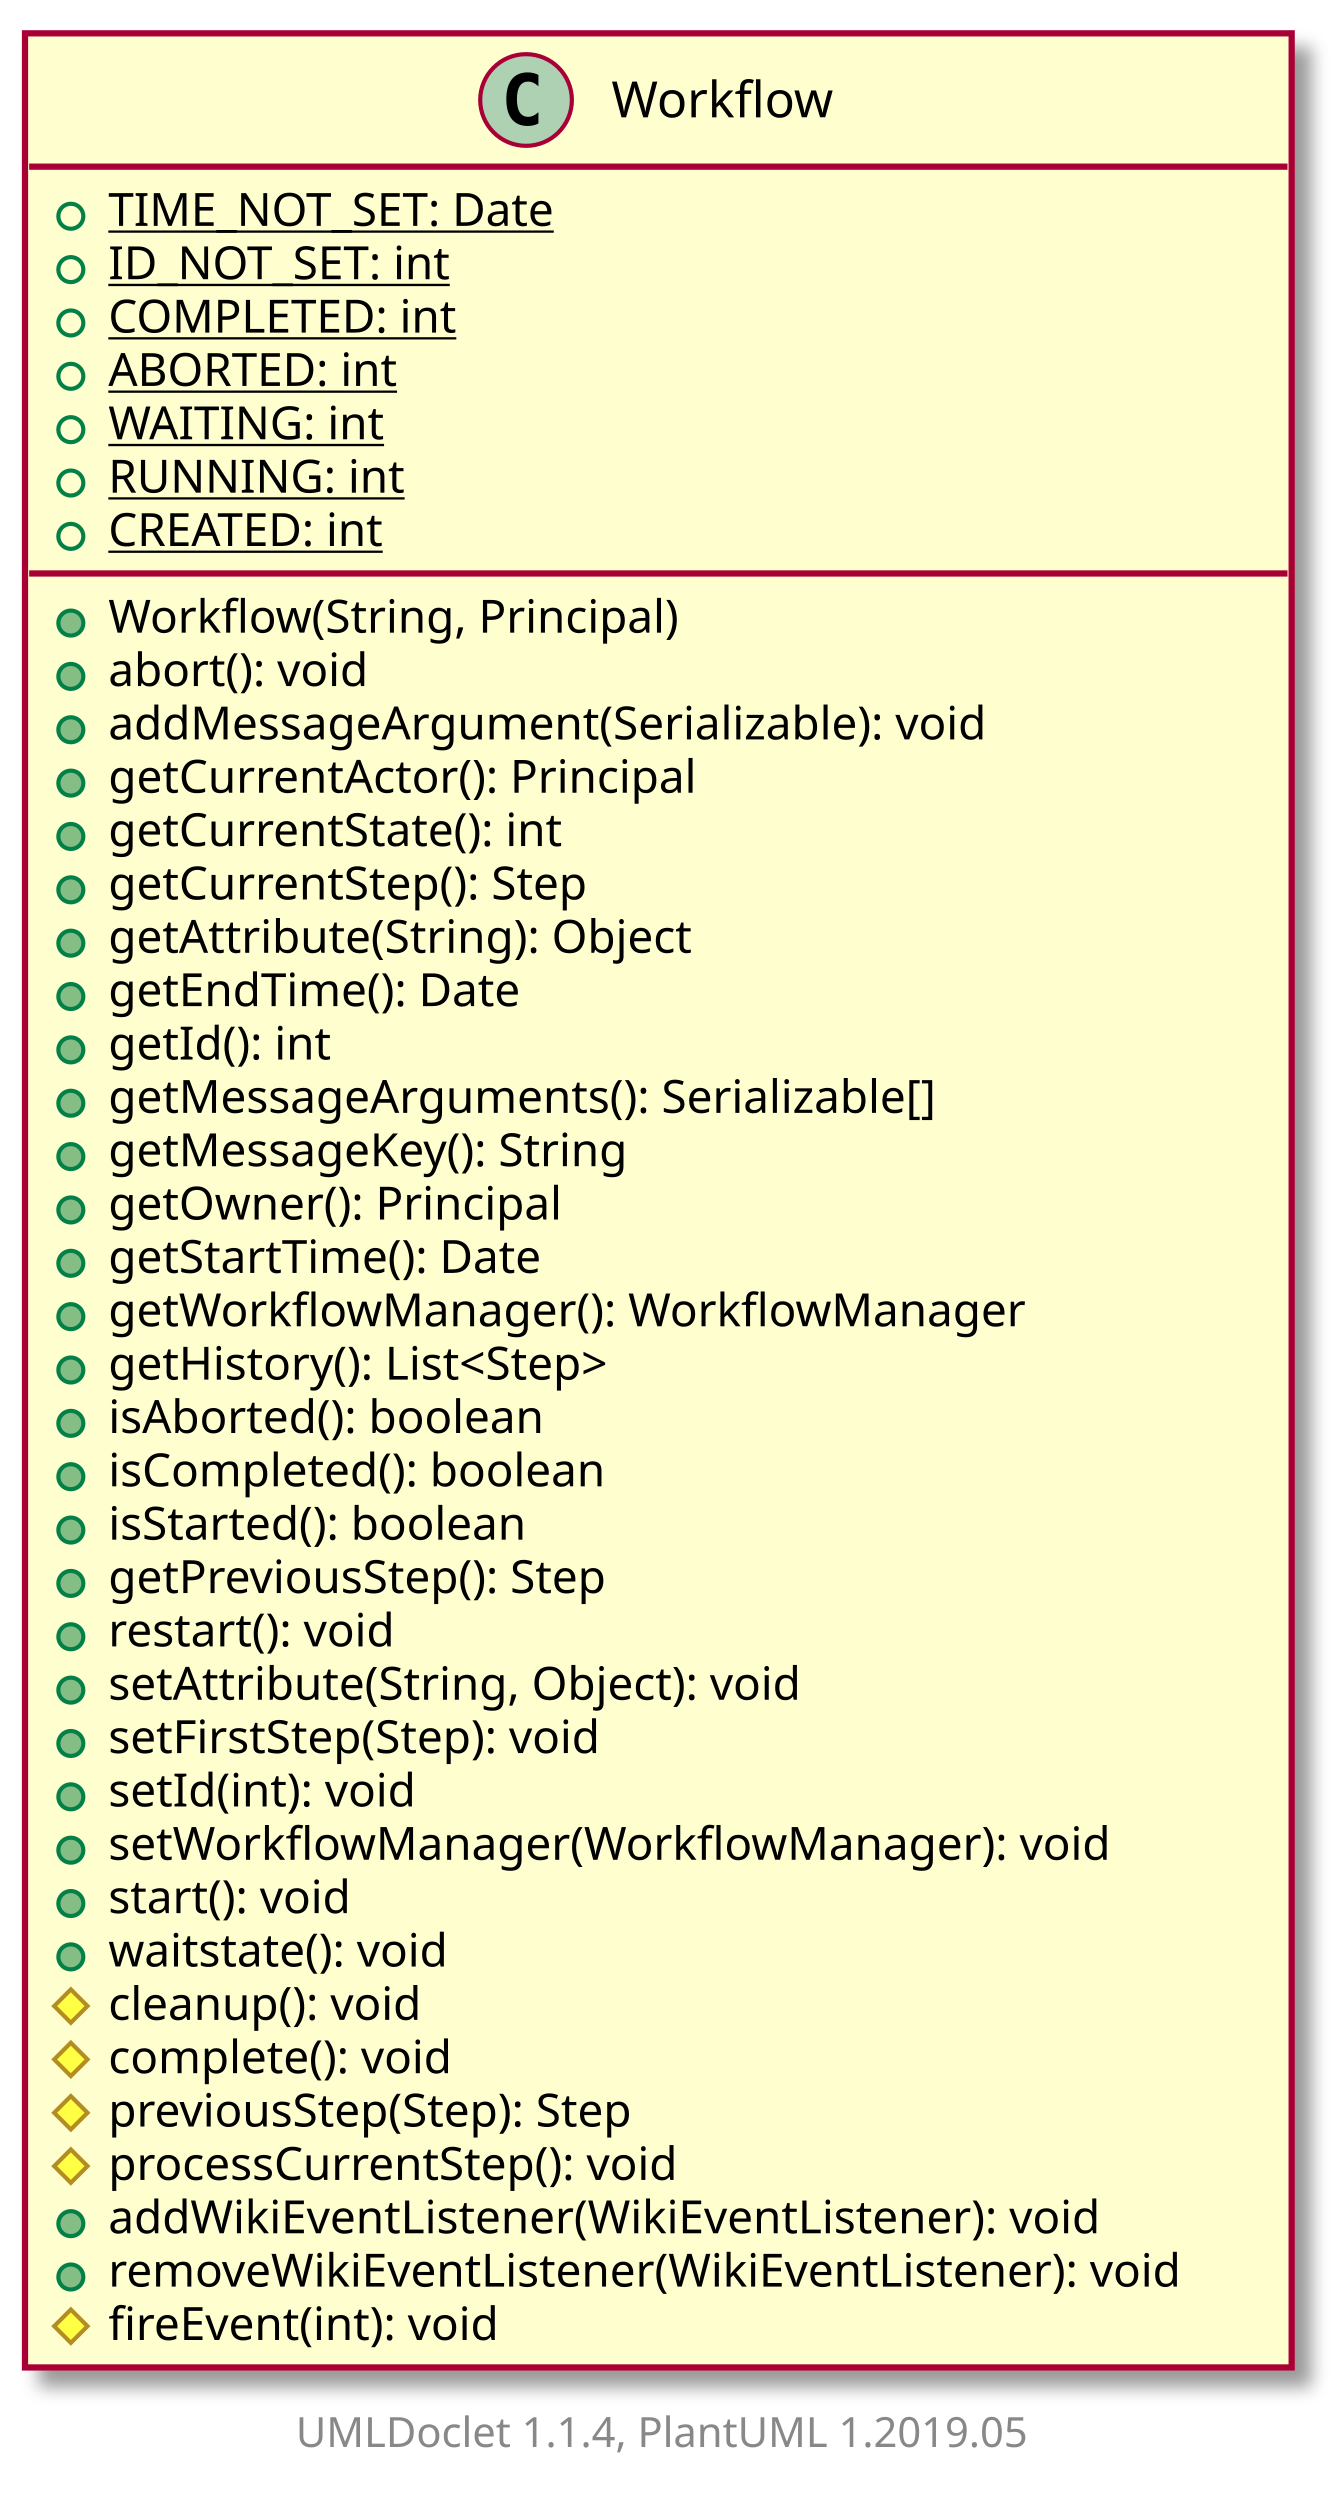
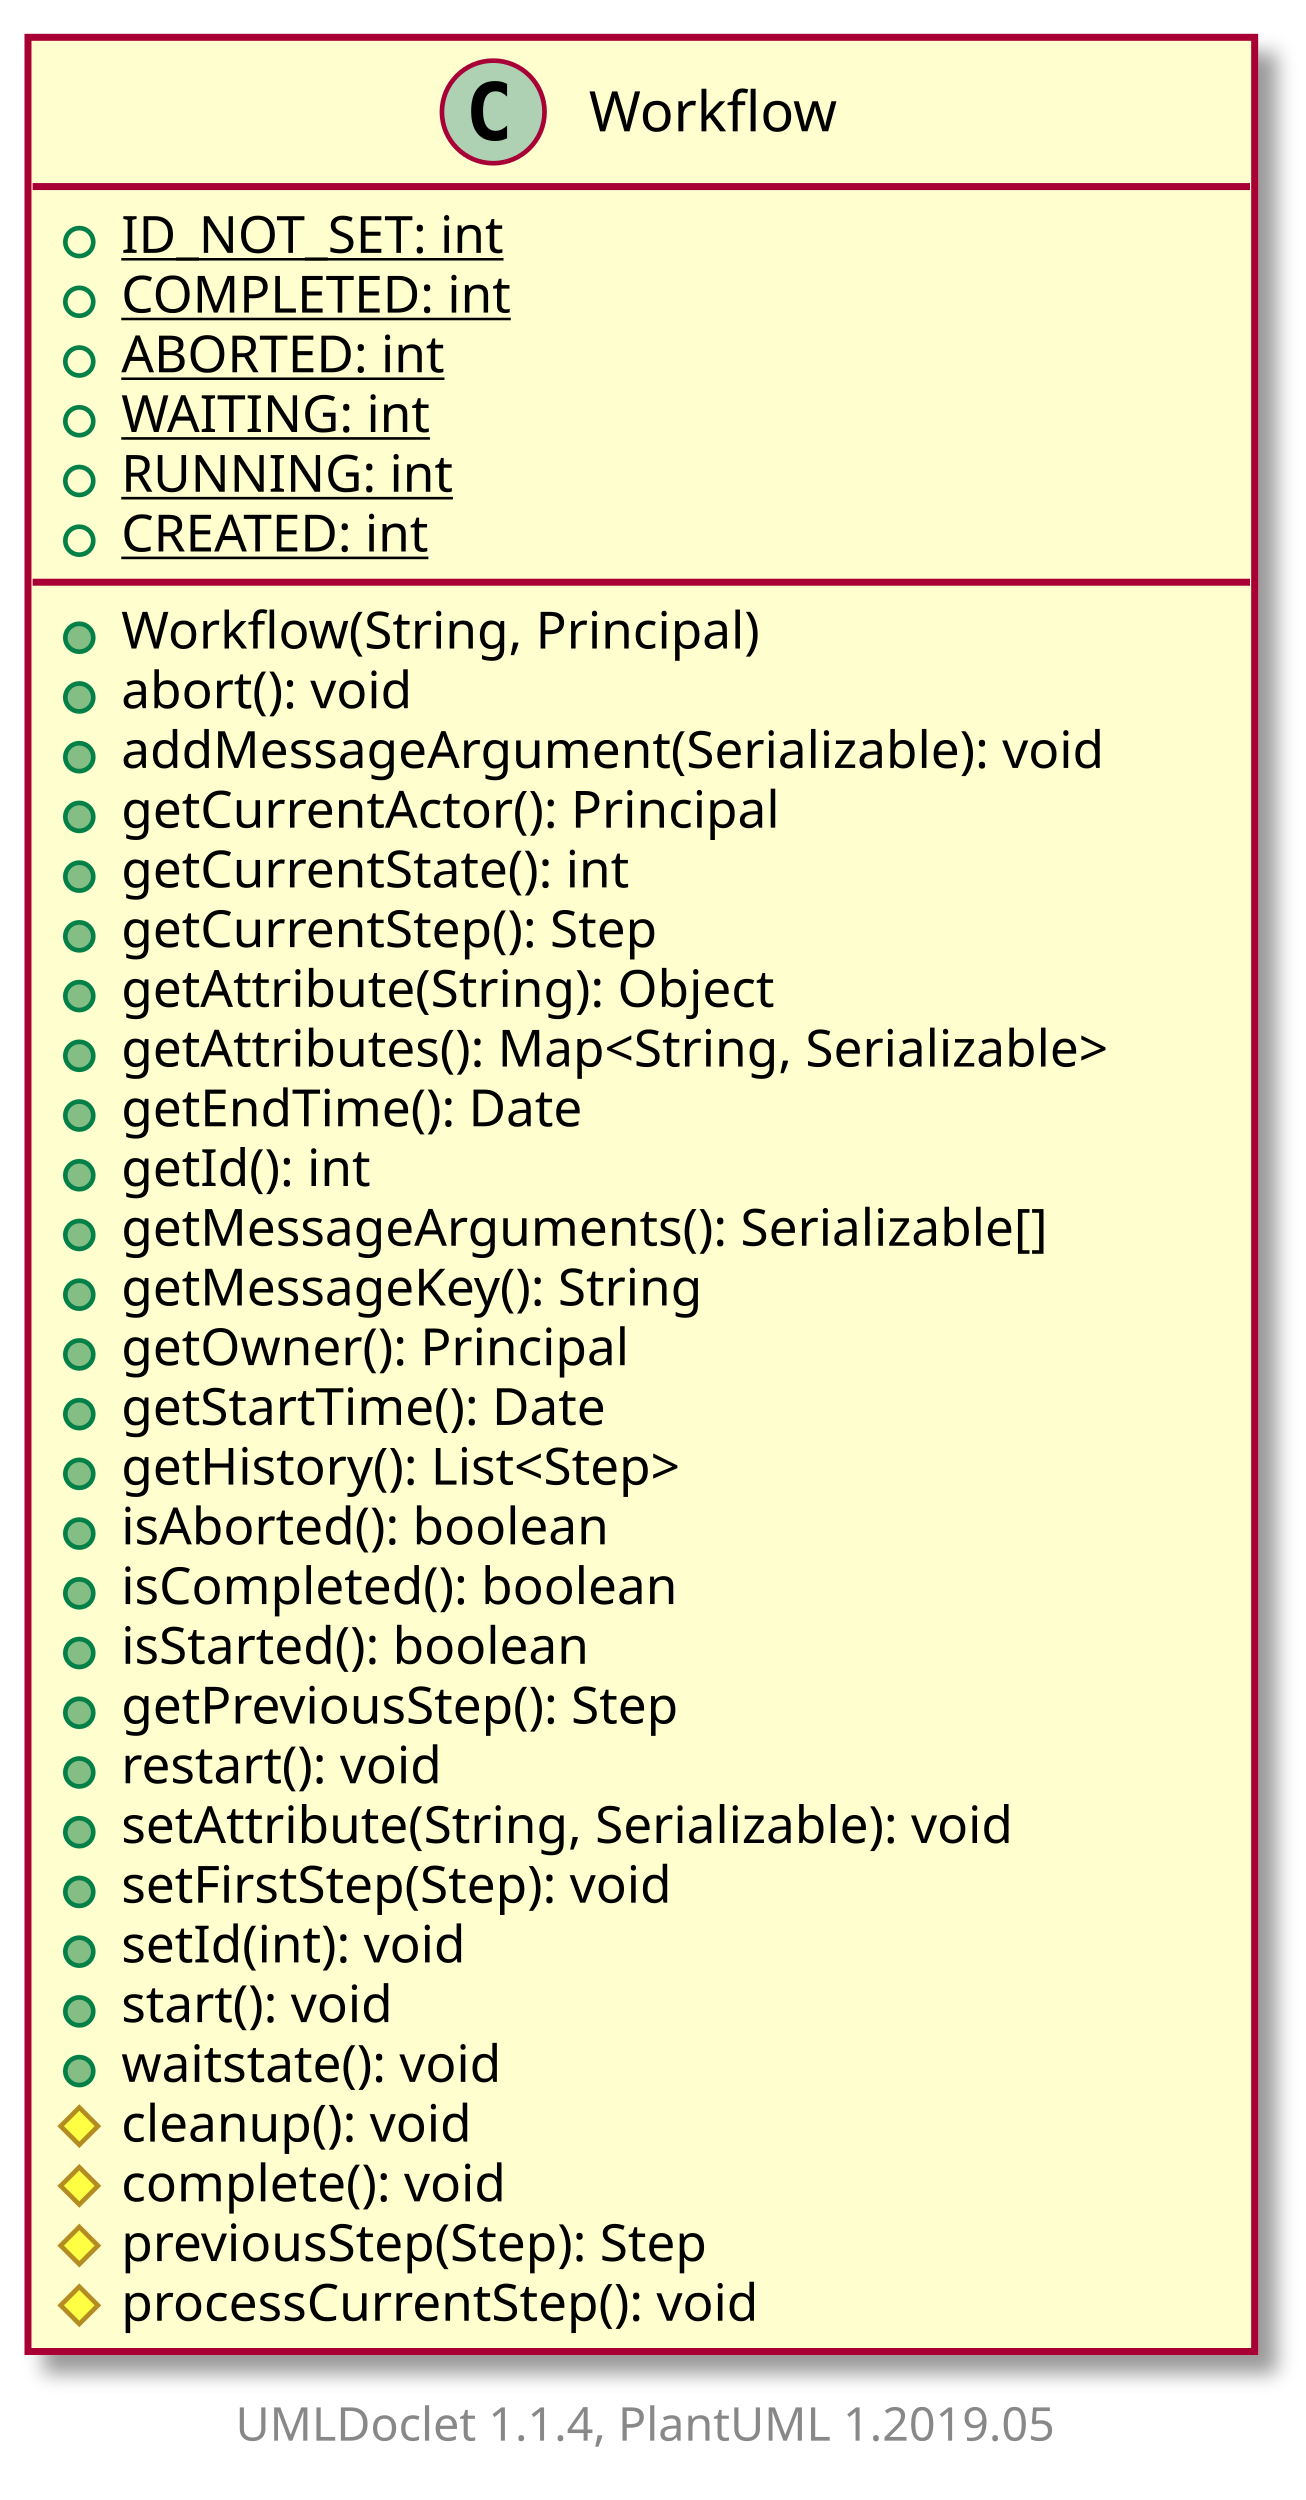
- <svg xmlns="http://www.w3.org/2000/svg" xmlns:xlink="http://www.w3.org/1999/xlink" contentScriptType="application/ecmascript" contentStyleType="text/css" height="600px" preserveAspectRatio="none" style="width:321px;height:600px;" version="1.1" viewBox="0 0 321 600" width="321px" zoomAndPan="magnify">
+ <svg xmlns="http://www.w3.org/2000/svg" xmlns:xlink="http://www.w3.org/1999/xlink" contentScriptType="application/ecmascript" contentStyleType="text/css" height="536px" preserveAspectRatio="none" style="width:280px;height:536px;" version="1.1" viewBox="0 0 280 536" width="280px" zoomAndPan="magnify">
  <defs>
-     <filter height="300%" id="f13yvkagmema6w" width="300%" x="-1" y="-1">
+     <filter height="300%" id="f1uuywusdvo5t7" width="300%" x="-1" y="-1">
      <feGaussianBlur result="blurOut" stdDeviation="2.0" />
      <feColorMatrix in="blurOut" result="blurOut2" type="matrix" values="0 0 0 0 0 0 0 0 0 0 0 0 0 0 0 0 0 0 .4 0" />
      <feOffset dx="4.0" dy="4.0" in="blurOut2" result="blurOut3" />
      <feBlend in="SourceGraphic" in2="blurOut3" mode="normal" />
    </filter>
  </defs>
  <g>
    <a href="Workflow.html" target="_top" xlink:actuate="onRequest" xlink:show="new" xlink:title="Workflow.html" xlink:type="simple">
-       <rect fill="#FEFECE" filter="url(#f13yvkagmema6w)" height="560.188" id="Workflow" style="stroke: #A80036; stroke-width: 1.5;" width="304" x="6" y="8" />
-       <ellipse cx="126.25" cy="24" fill="#ADD1B2" rx="11" ry="11" style="stroke: #A80036; stroke-width: 1.0;" />
-       <path d="M129.219,29.641 Q128.641,29.938 128,30.086 Q127.359,30.234 126.656,30.234 Q124.156,30.234 122.836,28.586 Q121.516,26.938 121.516,23.812 Q121.516,20.688 122.836,19.031 Q124.156,17.375 126.656,17.375 Q127.359,17.375 128.008,17.531 Q128.656,17.688 129.219,17.984 L129.219,20.703 Q128.594,20.125 128,19.852 Q127.406,19.578 126.781,19.578 Q125.438,19.578 124.75,20.648 Q124.062,21.719 124.062,23.812 Q124.062,25.906 124.75,26.977 Q125.438,28.047 126.781,28.047 Q127.406,28.047 128,27.773 Q128.594,27.5 129.219,26.922 L129.219,29.641 Z " />
-       <text fill="#000000" font-family="sans-serif" font-size="12" lengthAdjust="spacingAndGlyphs" textLength="55" x="146.75" y="28.154">Workflow</text>
-       <line style="stroke: #A80036; stroke-width: 1.5;" x1="7" x2="309" y1="40" y2="40" />
+       <rect fill="#FEFECE" filter="url(#f1uuywusdvo5t7)" height="496.164" id="Workflow" style="stroke: #A80036; stroke-width: 1.5;" width="263" x="6" y="8" />
+       <ellipse cx="105.75" cy="24" fill="#ADD1B2" rx="11" ry="11" style="stroke: #A80036; stroke-width: 1.0;" />
+       <path d="M108.719,29.641 Q108.141,29.938 107.5,30.086 Q106.859,30.234 106.156,30.234 Q103.656,30.234 102.336,28.586 Q101.016,26.938 101.016,23.812 Q101.016,20.688 102.336,19.031 Q103.656,17.375 106.156,17.375 Q106.859,17.375 107.508,17.531 Q108.156,17.688 108.719,17.984 L108.719,20.703 Q108.094,20.125 107.5,19.852 Q106.906,19.578 106.281,19.578 Q104.938,19.578 104.25,20.648 Q103.562,21.719 103.562,23.812 Q103.562,25.906 104.25,26.977 Q104.938,28.047 106.281,28.047 Q106.906,28.047 107.5,27.773 Q108.094,27.5 108.719,26.922 L108.719,29.641 Z " />
+       <text fill="#000000" font-family="sans-serif" font-size="12" lengthAdjust="spacingAndGlyphs" textLength="55" x="126.25" y="28.154">Workflow</text>
+       <line style="stroke: #A80036; stroke-width: 1.5;" x1="7" x2="268" y1="40" y2="40" />
      <ellipse cx="17" cy="51.902" fill="none" rx="3" ry="3" style="stroke: #038048; stroke-width: 1.0;" />
-       <text fill="#000000" font-family="sans-serif" font-size="11" lengthAdjust="spacingAndGlyphs" text-decoration="underline" textLength="118" x="26" y="54.21">TIME_NOT_SET: Date</text>
+       <text fill="#000000" font-family="sans-serif" font-size="11" lengthAdjust="spacingAndGlyphs" text-decoration="underline" textLength="91" x="26" y="54.21">ID_NOT_SET: int</text>
      <ellipse cx="17" cy="64.707" fill="none" rx="3" ry="3" style="stroke: #038048; stroke-width: 1.0;" />
-       <text fill="#000000" font-family="sans-serif" font-size="11" lengthAdjust="spacingAndGlyphs" text-decoration="underline" textLength="91" x="26" y="67.015">ID_NOT_SET: int</text>
+       <text fill="#000000" font-family="sans-serif" font-size="11" lengthAdjust="spacingAndGlyphs" text-decoration="underline" textLength="90" x="26" y="67.015">COMPLETED: int</text>
      <ellipse cx="17" cy="77.512" fill="none" rx="3" ry="3" style="stroke: #038048; stroke-width: 1.0;" />
-       <text fill="#000000" font-family="sans-serif" font-size="11" lengthAdjust="spacingAndGlyphs" text-decoration="underline" textLength="90" x="26" y="79.82">COMPLETED: int</text>
+       <text fill="#000000" font-family="sans-serif" font-size="11" lengthAdjust="spacingAndGlyphs" text-decoration="underline" textLength="75" x="26" y="79.82">ABORTED: int</text>
      <ellipse cx="17" cy="90.316" fill="none" rx="3" ry="3" style="stroke: #038048; stroke-width: 1.0;" />
-       <text fill="#000000" font-family="sans-serif" font-size="11" lengthAdjust="spacingAndGlyphs" text-decoration="underline" textLength="75" x="26" y="92.624">ABORTED: int</text>
+       <text fill="#000000" font-family="sans-serif" font-size="11" lengthAdjust="spacingAndGlyphs" text-decoration="underline" textLength="68" x="26" y="92.624">WAITING: int</text>
      <ellipse cx="17" cy="103.121" fill="none" rx="3" ry="3" style="stroke: #038048; stroke-width: 1.0;" />
-       <text fill="#000000" font-family="sans-serif" font-size="11" lengthAdjust="spacingAndGlyphs" text-decoration="underline" textLength="68" x="26" y="105.429">WAITING: int</text>
+       <text fill="#000000" font-family="sans-serif" font-size="11" lengthAdjust="spacingAndGlyphs" text-decoration="underline" textLength="73" x="26" y="105.429">RUNNING: int</text>
      <ellipse cx="17" cy="115.926" fill="none" rx="3" ry="3" style="stroke: #038048; stroke-width: 1.0;" />
-       <text fill="#000000" font-family="sans-serif" font-size="11" lengthAdjust="spacingAndGlyphs" text-decoration="underline" textLength="73" x="26" y="118.234">RUNNING: int</text>
-       <ellipse cx="17" cy="128.731" fill="none" rx="3" ry="3" style="stroke: #038048; stroke-width: 1.0;" />
-       <text fill="#000000" font-family="sans-serif" font-size="11" lengthAdjust="spacingAndGlyphs" text-decoration="underline" textLength="73" x="26" y="131.039">CREATED: int</text>
-       <line style="stroke: #A80036; stroke-width: 1.5;" x1="7" x2="309" y1="137.633" y2="137.633" />
+       <text fill="#000000" font-family="sans-serif" font-size="11" lengthAdjust="spacingAndGlyphs" text-decoration="underline" textLength="73" x="26" y="118.234">CREATED: int</text>
+       <line style="stroke: #A80036; stroke-width: 1.5;" x1="7" x2="268" y1="124.828" y2="124.828" />
+       <ellipse cx="17" cy="136.731" fill="#84BE84" rx="3" ry="3" style="stroke: #038048; stroke-width: 1.0;" />
+       <text fill="#000000" font-family="sans-serif" font-size="11" lengthAdjust="spacingAndGlyphs" textLength="148" x="26" y="139.039">Workflow(String, Principal)</text>
      <ellipse cx="17" cy="149.535" fill="#84BE84" rx="3" ry="3" style="stroke: #038048; stroke-width: 1.0;" />
-       <text fill="#000000" font-family="sans-serif" font-size="11" lengthAdjust="spacingAndGlyphs" textLength="148" x="26" y="151.843">Workflow(String, Principal)</text>
+       <text fill="#000000" font-family="sans-serif" font-size="11" lengthAdjust="spacingAndGlyphs" textLength="69" x="26" y="151.843">abort(): void</text>
      <ellipse cx="17" cy="162.34" fill="#84BE84" rx="3" ry="3" style="stroke: #038048; stroke-width: 1.0;" />
-       <text fill="#000000" font-family="sans-serif" font-size="11" lengthAdjust="spacingAndGlyphs" textLength="69" x="26" y="164.648">abort(): void</text>
+       <text fill="#000000" font-family="sans-serif" font-size="11" lengthAdjust="spacingAndGlyphs" textLength="231" x="26" y="164.648">addMessageArgument(Serializable): void</text>
      <ellipse cx="17" cy="175.144" fill="#84BE84" rx="3" ry="3" style="stroke: #038048; stroke-width: 1.0;" />
-       <text fill="#000000" font-family="sans-serif" font-size="11" lengthAdjust="spacingAndGlyphs" textLength="231" x="26" y="177.453">addMessageArgument(Serializable): void</text>
+       <text fill="#000000" font-family="sans-serif" font-size="11" lengthAdjust="spacingAndGlyphs" textLength="154" x="26" y="177.453">getCurrentActor(): Principal</text>
      <ellipse cx="17" cy="187.949" fill="#84BE84" rx="3" ry="3" style="stroke: #038048; stroke-width: 1.0;" />
-       <text fill="#000000" font-family="sans-serif" font-size="11" lengthAdjust="spacingAndGlyphs" textLength="154" x="26" y="190.257">getCurrentActor(): Principal</text>
+       <text fill="#000000" font-family="sans-serif" font-size="11" lengthAdjust="spacingAndGlyphs" textLength="121" x="26" y="190.257">getCurrentState(): int</text>
      <ellipse cx="17" cy="200.754" fill="#84BE84" rx="3" ry="3" style="stroke: #038048; stroke-width: 1.0;" />
-       <text fill="#000000" font-family="sans-serif" font-size="11" lengthAdjust="spacingAndGlyphs" textLength="121" x="26" y="203.062">getCurrentState(): int</text>
+       <text fill="#000000" font-family="sans-serif" font-size="11" lengthAdjust="spacingAndGlyphs" textLength="129" x="26" y="203.062">getCurrentStep(): Step</text>
      <ellipse cx="17" cy="213.559" fill="#84BE84" rx="3" ry="3" style="stroke: #038048; stroke-width: 1.0;" />
-       <text fill="#000000" font-family="sans-serif" font-size="11" lengthAdjust="spacingAndGlyphs" textLength="129" x="26" y="215.867">getCurrentStep(): Step</text>
+       <text fill="#000000" font-family="sans-serif" font-size="11" lengthAdjust="spacingAndGlyphs" textLength="152" x="26" y="215.867">getAttribute(String): Object</text>
      <ellipse cx="17" cy="226.363" fill="#84BE84" rx="3" ry="3" style="stroke: #038048; stroke-width: 1.0;" />
-       <text fill="#000000" font-family="sans-serif" font-size="11" lengthAdjust="spacingAndGlyphs" textLength="152" x="26" y="228.671">getAttribute(String): Object</text>
+       <text fill="#000000" font-family="sans-serif" font-size="11" lengthAdjust="spacingAndGlyphs" textLength="237" x="26" y="228.671">getAttributes(): Map&lt;String, Serializable&gt;</text>
      <ellipse cx="17" cy="239.168" fill="#84BE84" rx="3" ry="3" style="stroke: #038048; stroke-width: 1.0;" />
      <text fill="#000000" font-family="sans-serif" font-size="11" lengthAdjust="spacingAndGlyphs" textLength="109" x="26" y="241.476">getEndTime(): Date</text>
      <ellipse cx="17" cy="251.973" fill="#84BE84" rx="3" ry="3" style="stroke: #038048; stroke-width: 1.0;" />
      <text fill="#000000" font-family="sans-serif" font-size="11" lengthAdjust="spacingAndGlyphs" textLength="58" x="26" y="254.281">getId(): int</text>
      <ellipse cx="17" cy="264.777" fill="#84BE84" rx="3" ry="3" style="stroke: #038048; stroke-width: 1.0;" />
      <text fill="#000000" font-family="sans-serif" font-size="11" lengthAdjust="spacingAndGlyphs" textLength="220" x="26" y="267.085">getMessageArguments(): Serializable[]</text>
      <ellipse cx="17" cy="277.582" fill="#84BE84" rx="3" ry="3" style="stroke: #038048; stroke-width: 1.0;" />
      <text fill="#000000" font-family="sans-serif" font-size="11" lengthAdjust="spacingAndGlyphs" textLength="139" x="26" y="279.89">getMessageKey(): String</text>
      <ellipse cx="17" cy="290.387" fill="#84BE84" rx="3" ry="3" style="stroke: #038048; stroke-width: 1.0;" />
      <text fill="#000000" font-family="sans-serif" font-size="11" lengthAdjust="spacingAndGlyphs" textLength="119" x="26" y="292.695">getOwner(): Principal</text>
      <ellipse cx="17" cy="303.191" fill="#84BE84" rx="3" ry="3" style="stroke: #038048; stroke-width: 1.0;" />
      <text fill="#000000" font-family="sans-serif" font-size="11" lengthAdjust="spacingAndGlyphs" textLength="116" x="26" y="305.5">getStartTime(): Date</text>
      <ellipse cx="17" cy="315.996" fill="#84BE84" rx="3" ry="3" style="stroke: #038048; stroke-width: 1.0;" />
-       <text fill="#000000" font-family="sans-serif" font-size="11" lengthAdjust="spacingAndGlyphs" textLength="232" x="26" y="318.304">getWorkflowManager(): WorkflowManager</text>
+       <text fill="#000000" font-family="sans-serif" font-size="11" lengthAdjust="spacingAndGlyphs" textLength="138" x="26" y="318.304">getHistory(): List&lt;Step&gt;</text>
      <ellipse cx="17" cy="328.801" fill="#84BE84" rx="3" ry="3" style="stroke: #038048; stroke-width: 1.0;" />
-       <text fill="#000000" font-family="sans-serif" font-size="11" lengthAdjust="spacingAndGlyphs" textLength="138" x="26" y="331.109">getHistory(): List&lt;Step&gt;</text>
+       <text fill="#000000" font-family="sans-serif" font-size="11" lengthAdjust="spacingAndGlyphs" textLength="115" x="26" y="331.109">isAborted(): boolean</text>
      <ellipse cx="17" cy="341.606" fill="#84BE84" rx="3" ry="3" style="stroke: #038048; stroke-width: 1.0;" />
-       <text fill="#000000" font-family="sans-serif" font-size="11" lengthAdjust="spacingAndGlyphs" textLength="115" x="26" y="343.914">isAborted(): boolean</text>
+       <text fill="#000000" font-family="sans-serif" font-size="11" lengthAdjust="spacingAndGlyphs" textLength="132" x="26" y="343.914">isCompleted(): boolean</text>
      <ellipse cx="17" cy="354.41" fill="#84BE84" rx="3" ry="3" style="stroke: #038048; stroke-width: 1.0;" />
-       <text fill="#000000" font-family="sans-serif" font-size="11" lengthAdjust="spacingAndGlyphs" textLength="132" x="26" y="356.718">isCompleted(): boolean</text>
+       <text fill="#000000" font-family="sans-serif" font-size="11" lengthAdjust="spacingAndGlyphs" textLength="113" x="26" y="356.718">isStarted(): boolean</text>
      <ellipse cx="17" cy="367.215" fill="#84BE84" rx="3" ry="3" style="stroke: #038048; stroke-width: 1.0;" />
-       <text fill="#000000" font-family="sans-serif" font-size="11" lengthAdjust="spacingAndGlyphs" textLength="113" x="26" y="369.523">isStarted(): boolean</text>
+       <text fill="#000000" font-family="sans-serif" font-size="11" lengthAdjust="spacingAndGlyphs" textLength="135" x="26" y="369.523">getPreviousStep(): Step</text>
      <ellipse cx="17" cy="380.019" fill="#84BE84" rx="3" ry="3" style="stroke: #038048; stroke-width: 1.0;" />
-       <text fill="#000000" font-family="sans-serif" font-size="11" lengthAdjust="spacingAndGlyphs" textLength="135" x="26" y="382.328">getPreviousStep(): Step</text>
+       <text fill="#000000" font-family="sans-serif" font-size="11" lengthAdjust="spacingAndGlyphs" textLength="78" x="26" y="382.328">restart(): void</text>
      <ellipse cx="17" cy="392.824" fill="#84BE84" rx="3" ry="3" style="stroke: #038048; stroke-width: 1.0;" />
-       <text fill="#000000" font-family="sans-serif" font-size="11" lengthAdjust="spacingAndGlyphs" textLength="78" x="26" y="395.132">restart(): void</text>
+       <text fill="#000000" font-family="sans-serif" font-size="11" lengthAdjust="spacingAndGlyphs" textLength="212" x="26" y="395.132">setAttribute(String, Serializable): void</text>
      <ellipse cx="17" cy="405.629" fill="#84BE84" rx="3" ry="3" style="stroke: #038048; stroke-width: 1.0;" />
-       <text fill="#000000" font-family="sans-serif" font-size="11" lengthAdjust="spacingAndGlyphs" textLength="183" x="26" y="407.937">setAttribute(String, Object): void</text>
+       <text fill="#000000" font-family="sans-serif" font-size="11" lengthAdjust="spacingAndGlyphs" textLength="134" x="26" y="407.937">setFirstStep(Step): void</text>
      <ellipse cx="17" cy="418.434" fill="#84BE84" rx="3" ry="3" style="stroke: #038048; stroke-width: 1.0;" />
-       <text fill="#000000" font-family="sans-serif" font-size="11" lengthAdjust="spacingAndGlyphs" textLength="134" x="26" y="420.742">setFirstStep(Step): void</text>
+       <text fill="#000000" font-family="sans-serif" font-size="11" lengthAdjust="spacingAndGlyphs" textLength="81" x="26" y="420.742">setId(int): void</text>
      <ellipse cx="17" cy="431.238" fill="#84BE84" rx="3" ry="3" style="stroke: #038048; stroke-width: 1.0;" />
-       <text fill="#000000" font-family="sans-serif" font-size="11" lengthAdjust="spacingAndGlyphs" textLength="81" x="26" y="433.546">setId(int): void</text>
+       <text fill="#000000" font-family="sans-serif" font-size="11" lengthAdjust="spacingAndGlyphs" textLength="66" x="26" y="433.546">start(): void</text>
      <ellipse cx="17" cy="444.043" fill="#84BE84" rx="3" ry="3" style="stroke: #038048; stroke-width: 1.0;" />
-       <text fill="#000000" font-family="sans-serif" font-size="11" lengthAdjust="spacingAndGlyphs" textLength="255" x="26" y="446.351">setWorkflowManager(WorkflowManager): void</text>
-       <ellipse cx="17" cy="456.848" fill="#84BE84" rx="3" ry="3" style="stroke: #038048; stroke-width: 1.0;" />
-       <text fill="#000000" font-family="sans-serif" font-size="11" lengthAdjust="spacingAndGlyphs" textLength="66" x="26" y="459.156">start(): void</text>
-       <ellipse cx="17" cy="469.652" fill="#84BE84" rx="3" ry="3" style="stroke: #038048; stroke-width: 1.0;" />
-       <text fill="#000000" font-family="sans-serif" font-size="11" lengthAdjust="spacingAndGlyphs" textLength="91" x="26" y="471.96">waitstate(): void</text>
+       <text fill="#000000" font-family="sans-serif" font-size="11" lengthAdjust="spacingAndGlyphs" textLength="91" x="26" y="446.351">waitstate(): void</text>
+       <polygon fill="#FFFF44" points="17,451.848,21,455.848,17,459.848,13,455.848" style="stroke: #B38D22; stroke-width: 1.0;" />
+       <text fill="#000000" font-family="sans-serif" font-size="11" lengthAdjust="spacingAndGlyphs" textLength="83" x="26" y="459.156">cleanup(): void</text>
+       <polygon fill="#FFFF44" points="17,464.652,21,468.652,17,472.652,13,468.652" style="stroke: #B38D22; stroke-width: 1.0;" />
+       <text fill="#000000" font-family="sans-serif" font-size="11" lengthAdjust="spacingAndGlyphs" textLength="91" x="26" y="471.96">complete(): void</text>
      <polygon fill="#FFFF44" points="17,477.457,21,481.457,17,485.457,13,481.457" style="stroke: #B38D22; stroke-width: 1.0;" />
-       <text fill="#000000" font-family="sans-serif" font-size="11" lengthAdjust="spacingAndGlyphs" textLength="83" x="26" y="484.765">cleanup(): void</text>
+       <text fill="#000000" font-family="sans-serif" font-size="11" lengthAdjust="spacingAndGlyphs" textLength="143" x="26" y="484.765">previousStep(Step): Step</text>
      <polygon fill="#FFFF44" points="17,490.262,21,494.262,17,498.262,13,494.262" style="stroke: #B38D22; stroke-width: 1.0;" />
-       <text fill="#000000" font-family="sans-serif" font-size="11" lengthAdjust="spacingAndGlyphs" textLength="91" x="26" y="497.57">complete(): void</text>
-       <polygon fill="#FFFF44" points="17,503.066,21,507.066,17,511.066,13,507.066" style="stroke: #B38D22; stroke-width: 1.0;" />
-       <text fill="#000000" font-family="sans-serif" font-size="11" lengthAdjust="spacingAndGlyphs" textLength="143" x="26" y="510.375">previousStep(Step): Step</text>
-       <polygon fill="#FFFF44" points="17,515.871,21,519.871,17,523.871,13,519.871" style="stroke: #B38D22; stroke-width: 1.0;" />
-       <text fill="#000000" font-family="sans-serif" font-size="11" lengthAdjust="spacingAndGlyphs" textLength="154" x="26" y="523.179">processCurrentStep(): void</text>
-       <ellipse cx="17" cy="533.676" fill="#84BE84" rx="3" ry="3" style="stroke: #038048; stroke-width: 1.0;" />
-       <text fill="#000000" font-family="sans-serif" font-size="11" lengthAdjust="spacingAndGlyphs" textLength="256" x="26" y="535.984">addWikiEventListener(WikiEventListener): void</text>
-       <ellipse cx="17" cy="546.481" fill="#84BE84" rx="3" ry="3" style="stroke: #038048; stroke-width: 1.0;" />
-       <text fill="#000000" font-family="sans-serif" font-size="11" lengthAdjust="spacingAndGlyphs" textLength="278" x="26" y="548.789">removeWikiEventListener(WikiEventListener): void</text>
-       <polygon fill="#FFFF44" points="17,554.285,21,558.285,17,562.285,13,558.285" style="stroke: #B38D22; stroke-width: 1.0;" />
-       <text fill="#000000" font-family="sans-serif" font-size="11" lengthAdjust="spacingAndGlyphs" textLength="103" x="26" y="561.593">fireEvent(int): void</text>
+       <text fill="#000000" font-family="sans-serif" font-size="11" lengthAdjust="spacingAndGlyphs" textLength="154" x="26" y="497.57">processCurrentStep(): void</text>
    </a>
-     <text fill="#888888" font-family="sans-serif" font-size="10" lengthAdjust="spacingAndGlyphs" textLength="186" x="71" y="587.282">UMLDoclet 1.1.4, PlantUML 1.2019.05</text>
+     <text fill="#888888" font-family="sans-serif" font-size="10" lengthAdjust="spacingAndGlyphs" textLength="186" x="50.5" y="523.282">UMLDoclet 1.1.4, PlantUML 1.2019.05</text>
  </g>
</svg>
